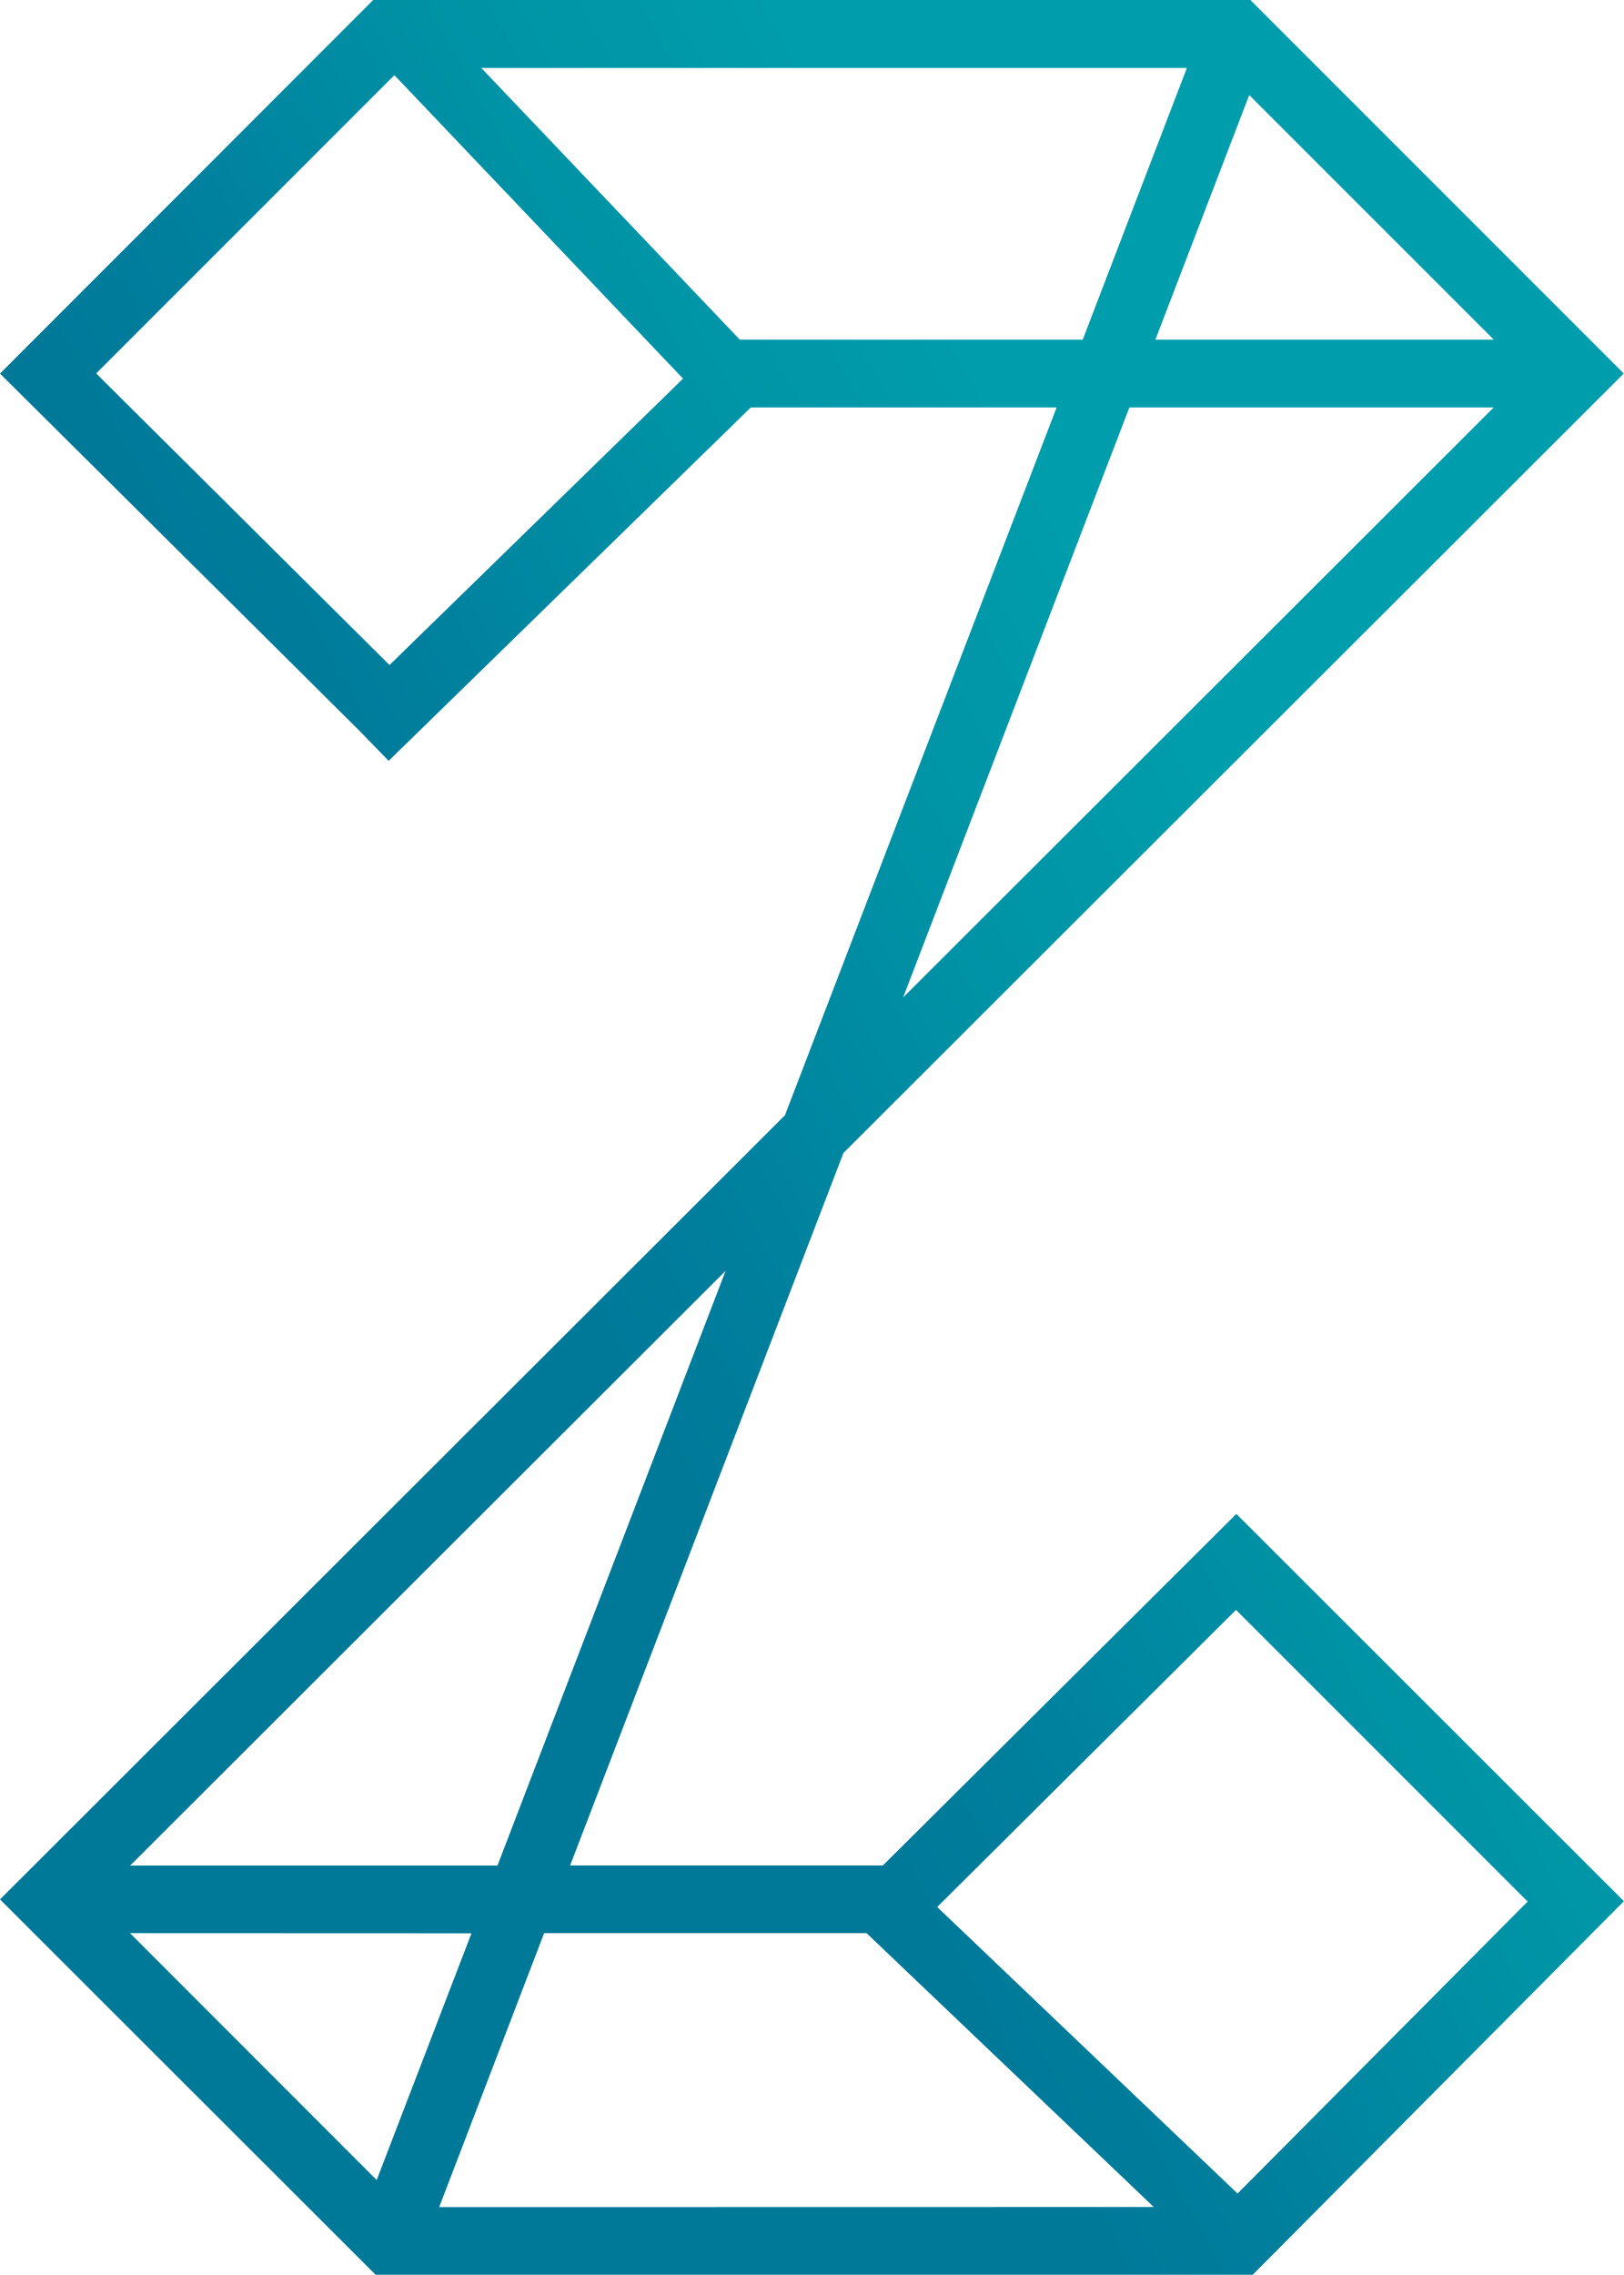
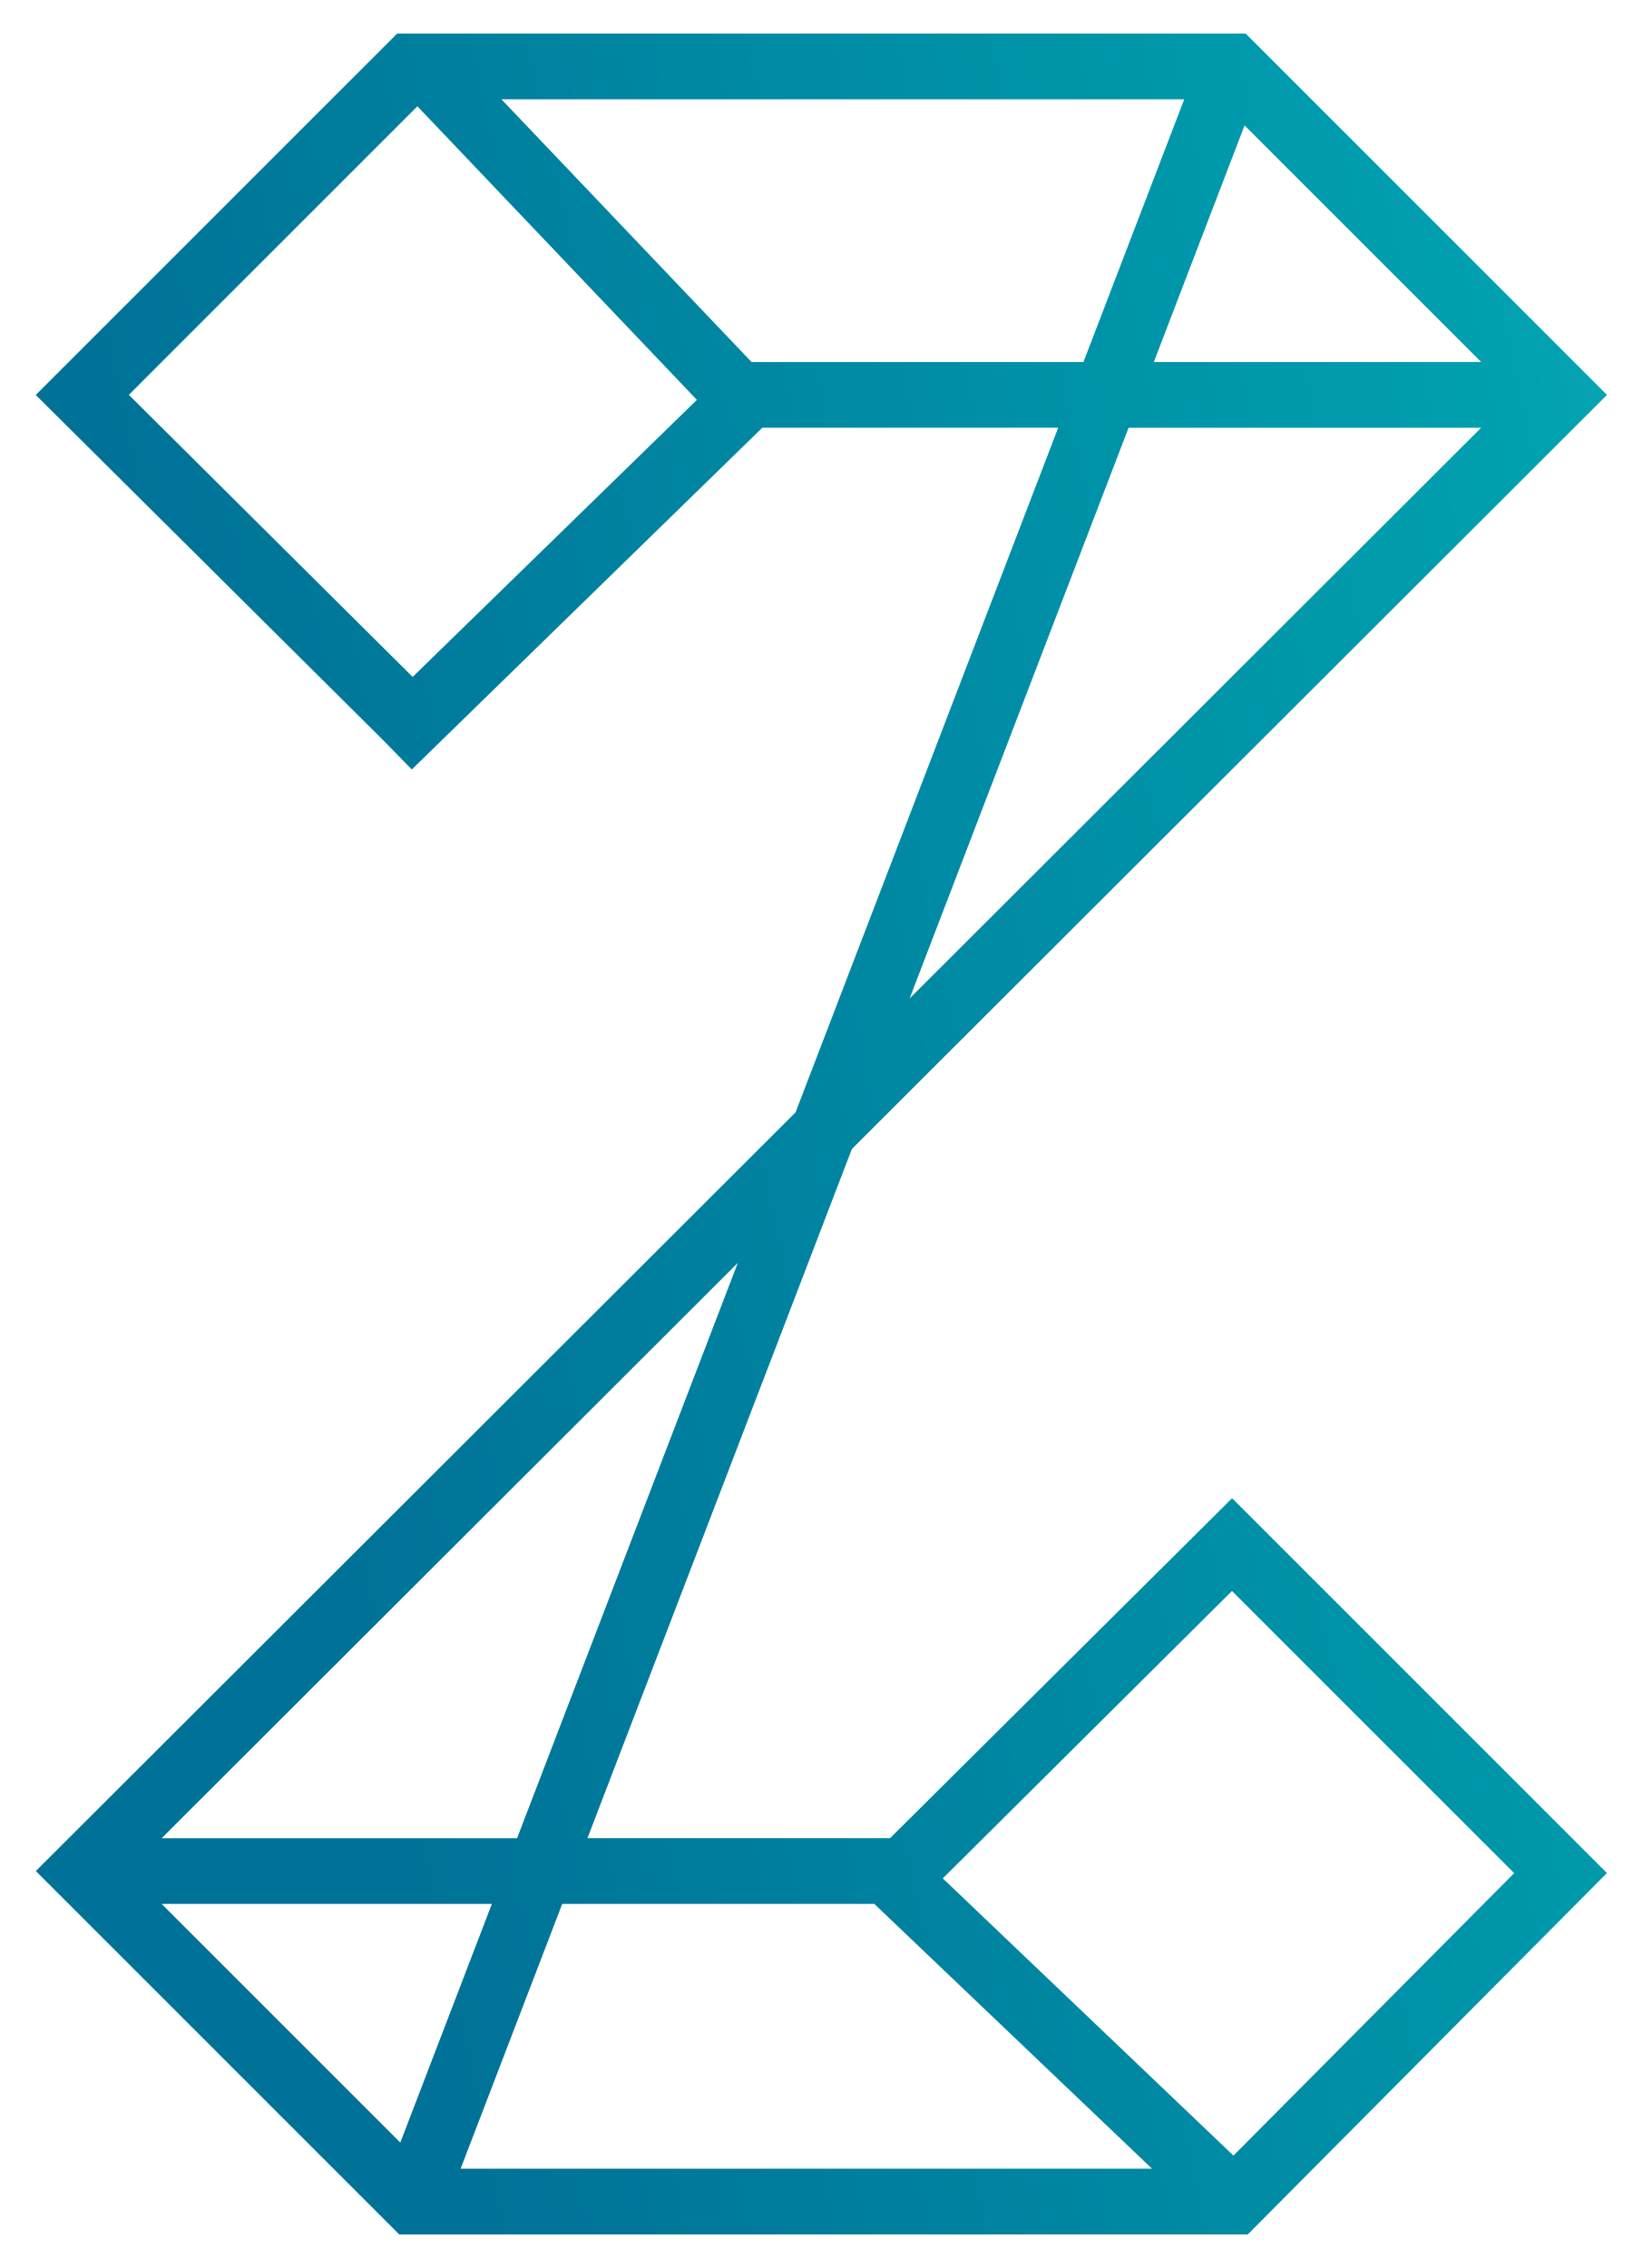
- <svg xmlns="http://www.w3.org/2000/svg" viewBox="0 0 209.19 293.03">
+ <svg xmlns="http://www.w3.org/2000/svg" version="1.1" id="Layer_1" x="0px" y="0px" viewBox="0 0 641 885" style="enable-background:new 0 0 641 885;" xml:space="preserve">
  <defs>
-     <style>
-             .cls-1 {
-                 fill: url(#gradient);
-             }
- 
-             .cls-2 {
-                 clip-path: url(#clip-path);
-             }
- 
-             .cls-3 {
-                 stop-color: #00a7b4;
-             }
- 
-             .cls-4 {
-                 stop-color: #00a7b3;
-             }
- 
-             .cls-5 {
-                 stop-color: #00a6b3;
-             }
- 
-             .cls-6 {
-                 stop-color: #00a6b2;
-             }
- 
-             .cls-7 {
-                 stop-color: #00a5b2;
-             }
- 
-             .cls-8 {
-                 stop-color: #00a5b1;
-             }
- 
-             .cls-9 {
-                 stop-color: #00a4b1;
-             }
- 
-             .cls-10 {
-                 stop-color: #00a4b0;
-             }
- 
-             .cls-11 {
-                 stop-color: #00a3b0;
-             }
- 
-             .cls-12 {
-                 stop-color: #00a3af;
-             }
- 
-             .cls-13 {
-                 stop-color: #00a2af;
-             }
- 
-             .cls-14 {
-                 stop-color: #00a2ae;
-             }
- 
-             .cls-15 {
-                 stop-color: #00a1ae;
-             }
- 
-             .cls-16 {
-                 stop-color: #00a1ad;
-             }
- 
-             .cls-17 {
-                 stop-color: #00a0ad;
-             }
- 
-             .cls-18 {
-                 stop-color: #009fac;
-             }
- 
-             .cls-19 {
-                 stop-color: #009eac;
-             }
- 
-             .cls-20 {
-                 stop-color: #009dac;
-             }
- 
-             .cls-21 {
-                 stop-color: #009dab;
-             }
- 
-             .cls-22 {
-                 stop-color: #009cab;
-             }
- 
-             .cls-23 {
-                 stop-color: #009baa;
-             }
- 
-             .cls-24 {
-                 stop-color: #009aaa;
-             }
- 
-             .cls-25 {
-                 stop-color: #0099a9;
-             }
- 
-             .cls-26 {
-                 stop-color: #0098a9;
-             }
- 
-             .cls-27 {
-                 stop-color: #0097a9;
-             }
- 
-             .cls-28 {
-                 stop-color: #0097a8;
-             }
- 
-             .cls-29 {
-                 stop-color: #0096a8;
-             }
- 
-             .cls-30 {
-                 stop-color: #0095a8;
-             }
- 
-             .cls-31 {
-                 stop-color: #0095a7;
-             }
- 
-             .cls-32 {
-                 stop-color: #0094a7;
-             }
- 
-             .cls-33 {
-                 stop-color: #0093a7;
-             }
- 
-             .cls-34 {
-                 stop-color: #0093a6;
-             }
- 
-             .cls-35 {
-                 stop-color: #0092a6;
-             }
- 
-             .cls-36 {
-                 stop-color: #0091a6;
-             }
- 
-             .cls-37 {
-                 stop-color: #0091a5;
-             }
- 
-             .cls-38 {
-                 stop-color: #0090a5;
-             }
- 
-             .cls-39 {
-                 stop-color: #008fa5;
-             }
- 
-             .cls-40 {
-                 stop-color: #008fa4;
-             }
- 
-             .cls-41 {
-                 stop-color: #008ea4;
-             }
- 
-             .cls-42 {
-                 stop-color: #008da4;
-             }
- 
-             .cls-43 {
-                 stop-color: #008da3;
-             }
- 
-             .cls-44 {
-                 stop-color: #008ca3;
-             }
- 
-             .cls-45 {
-                 stop-color: #008ba3;
-             }
- 
-             .cls-46 {
-                 stop-color: #008ba2;
-             }
- 
-             .cls-47 {
-                 stop-color: #008aa2;
-             }
- 
-             .cls-48 {
-                 stop-color: #0089a2;
-             }
- 
-             .cls-49 {
-                 stop-color: #0089a1;
-             }
- 
-             .cls-50 {
-                 stop-color: #0088a1;
-             }
- 
-             .cls-51 {
-                 stop-color: #0087a1;
-             }
- 
-             .cls-52 {
-                 stop-color: #0087a0;
-             }
- 
-             .cls-53 {
-                 stop-color: #0086a0;
-             }
- 
-             .cls-54 {
-                 stop-color: #0085a0;
-             }
- 
-             .cls-55 {
-                 stop-color: #00859f;
-             }
- 
-             .cls-56 {
-                 stop-color: #00849f;
-             }
- 
-             .cls-57 {
-                 stop-color: #00839f;
-             }
- 
-             .cls-58 {
-                 stop-color: #00839e;
-             }
- 
-             .cls-59 {
-                 stop-color: #00829e;
-             }
- 
-             .cls-60 {
-                 stop-color: #00819e;
-             }
- 
-             .cls-61 {
-                 stop-color: #00819d;
-             }
- 
-             .cls-62 {
-                 stop-color: #00809d;
-             }
- 
-             .cls-63 {
-                 stop-color: #007f9d;
-             }
- 
-             .cls-64 {
-                 stop-color: #007f9c;
-             }
- 
-             .cls-65 {
-                 stop-color: #007e9c;
-             }
- 
-             .cls-66 {
-                 stop-color: #007d9b;
-             }
- 
-             .cls-67 {
-                 stop-color: #007c9b;
-             }
- 
-             .cls-68 {
-                 stop-color: #007b9a;
-             }
- 
-             .cls-69 {
-                 stop-color: #007a9a;
-             }
- 
-             .cls-70 {
-                 stop-color: #007999;
-             }
- 
-             .cls-71 {
-                 stop-color: #007899;
-             }
- 
-             .cls-72 {
-                 stop-color: #007798;
-             }
- 
-             .cls-73 {
-                 stop-color: #007698;
-             }
- 
-             .cls-74 {
-                 stop-color: #007597;
-             }
- 
-             .cls-75 {
-                 stop-color: #007497;
-             }
-         </style>
-     <linearGradient spreadMethod="pad" id="gradient" x1="0%" y1="55%" x2="70%" y2="0%">
-       <stop offset="30%" style="stop-color:#007999;stop-opacity:1;" />
-       <stop offset="40%" style="stop-color:#007f9d;stop-opacity:1;" />
-       <stop offset="60%" style="stop-color:#0091a5;stop-opacity:1;" />
-       <stop offset="80%" style="stop-color:#009dac;stop-opacity:1;" />
+     <style type="text/css">
+ 			.background {
+ 				fill: url(#GRADIENT);
+ 			}
+ 		</style>
+     <linearGradient id="GRADIENT" gradientUnits="userSpaceOnUse" x1="942.93" y1="312.237" x2="109.493" y2="486.779">
+       <stop offset="2.024560e-07" style="stop-color:#38C0CC" />
+       <stop offset="0.371" style="stop-color:#00A0AF" />
+       <stop offset="1" style="stop-color:#007297" />
    </linearGradient>
  </defs>
-   <path class="cls-1" d="M113.74,240.28H73.45l35.21-91.77L209.19,48.11,161.08,0h-113L0,48.12l46.3,46L50.07,98,96.73,52.48h39.4l-35,91.16L0,244.65,48.39,293h113l47.82-48.12L159.28,195Zm7,5.35,38.5-38.27,37.57,37.57-37.37,37.61Zm-60,3.39L48.53,280.8,16.75,249Zm-4.16,35.27L70.1,249h41.54l37,35.27Zm-39.81-44,76.71-76.6-29.39,76.6ZM192.44,52.48l-76.09,76,29.15-76ZM50.18,85.66,12.39,48.1,50.81,9.68,88,48.77ZM152.91,8.75l-13.42,35H95.31L62,8.75Zm-4.06,35,12.09-31.51,31.51,31.51Z" />
+   <path class="background" d="M347.29,717.28H229.22L332.4,448.35L627.05,154.1l-141-141H154.98L13.95,154.12l135.69,134.84l11.04,11.3  l136.77-133.36h115.46L310.42,434.06L13.98,730.1l141.8,141.8h331.09l140.15-141.02L480.76,584.62L347.29,717.28z M367.87,732.97  l112.85-112.15l110.1,110.1L481.29,841.14L367.87,732.97z M191.93,742.92l-35.73,93.14l-93.14-93.14H191.93z M179.73,846.26  l39.65-103.34h121.76l108.38,103.34H179.73z M63.08,717.28L287.89,492.8l-86.13,224.49H63.08z M577.94,166.91L354.93,389.61  l85.44-222.69H577.94z M161.01,264.14L50.27,154.07l112.59-112.6l109.06,114.57L161.01,264.14z M462.09,38.74l-39.34,102.54H293.27  L195.65,38.74H462.09z M450.21,141.28l35.42-92.34l92.34,92.34H450.21z" />
</svg>
